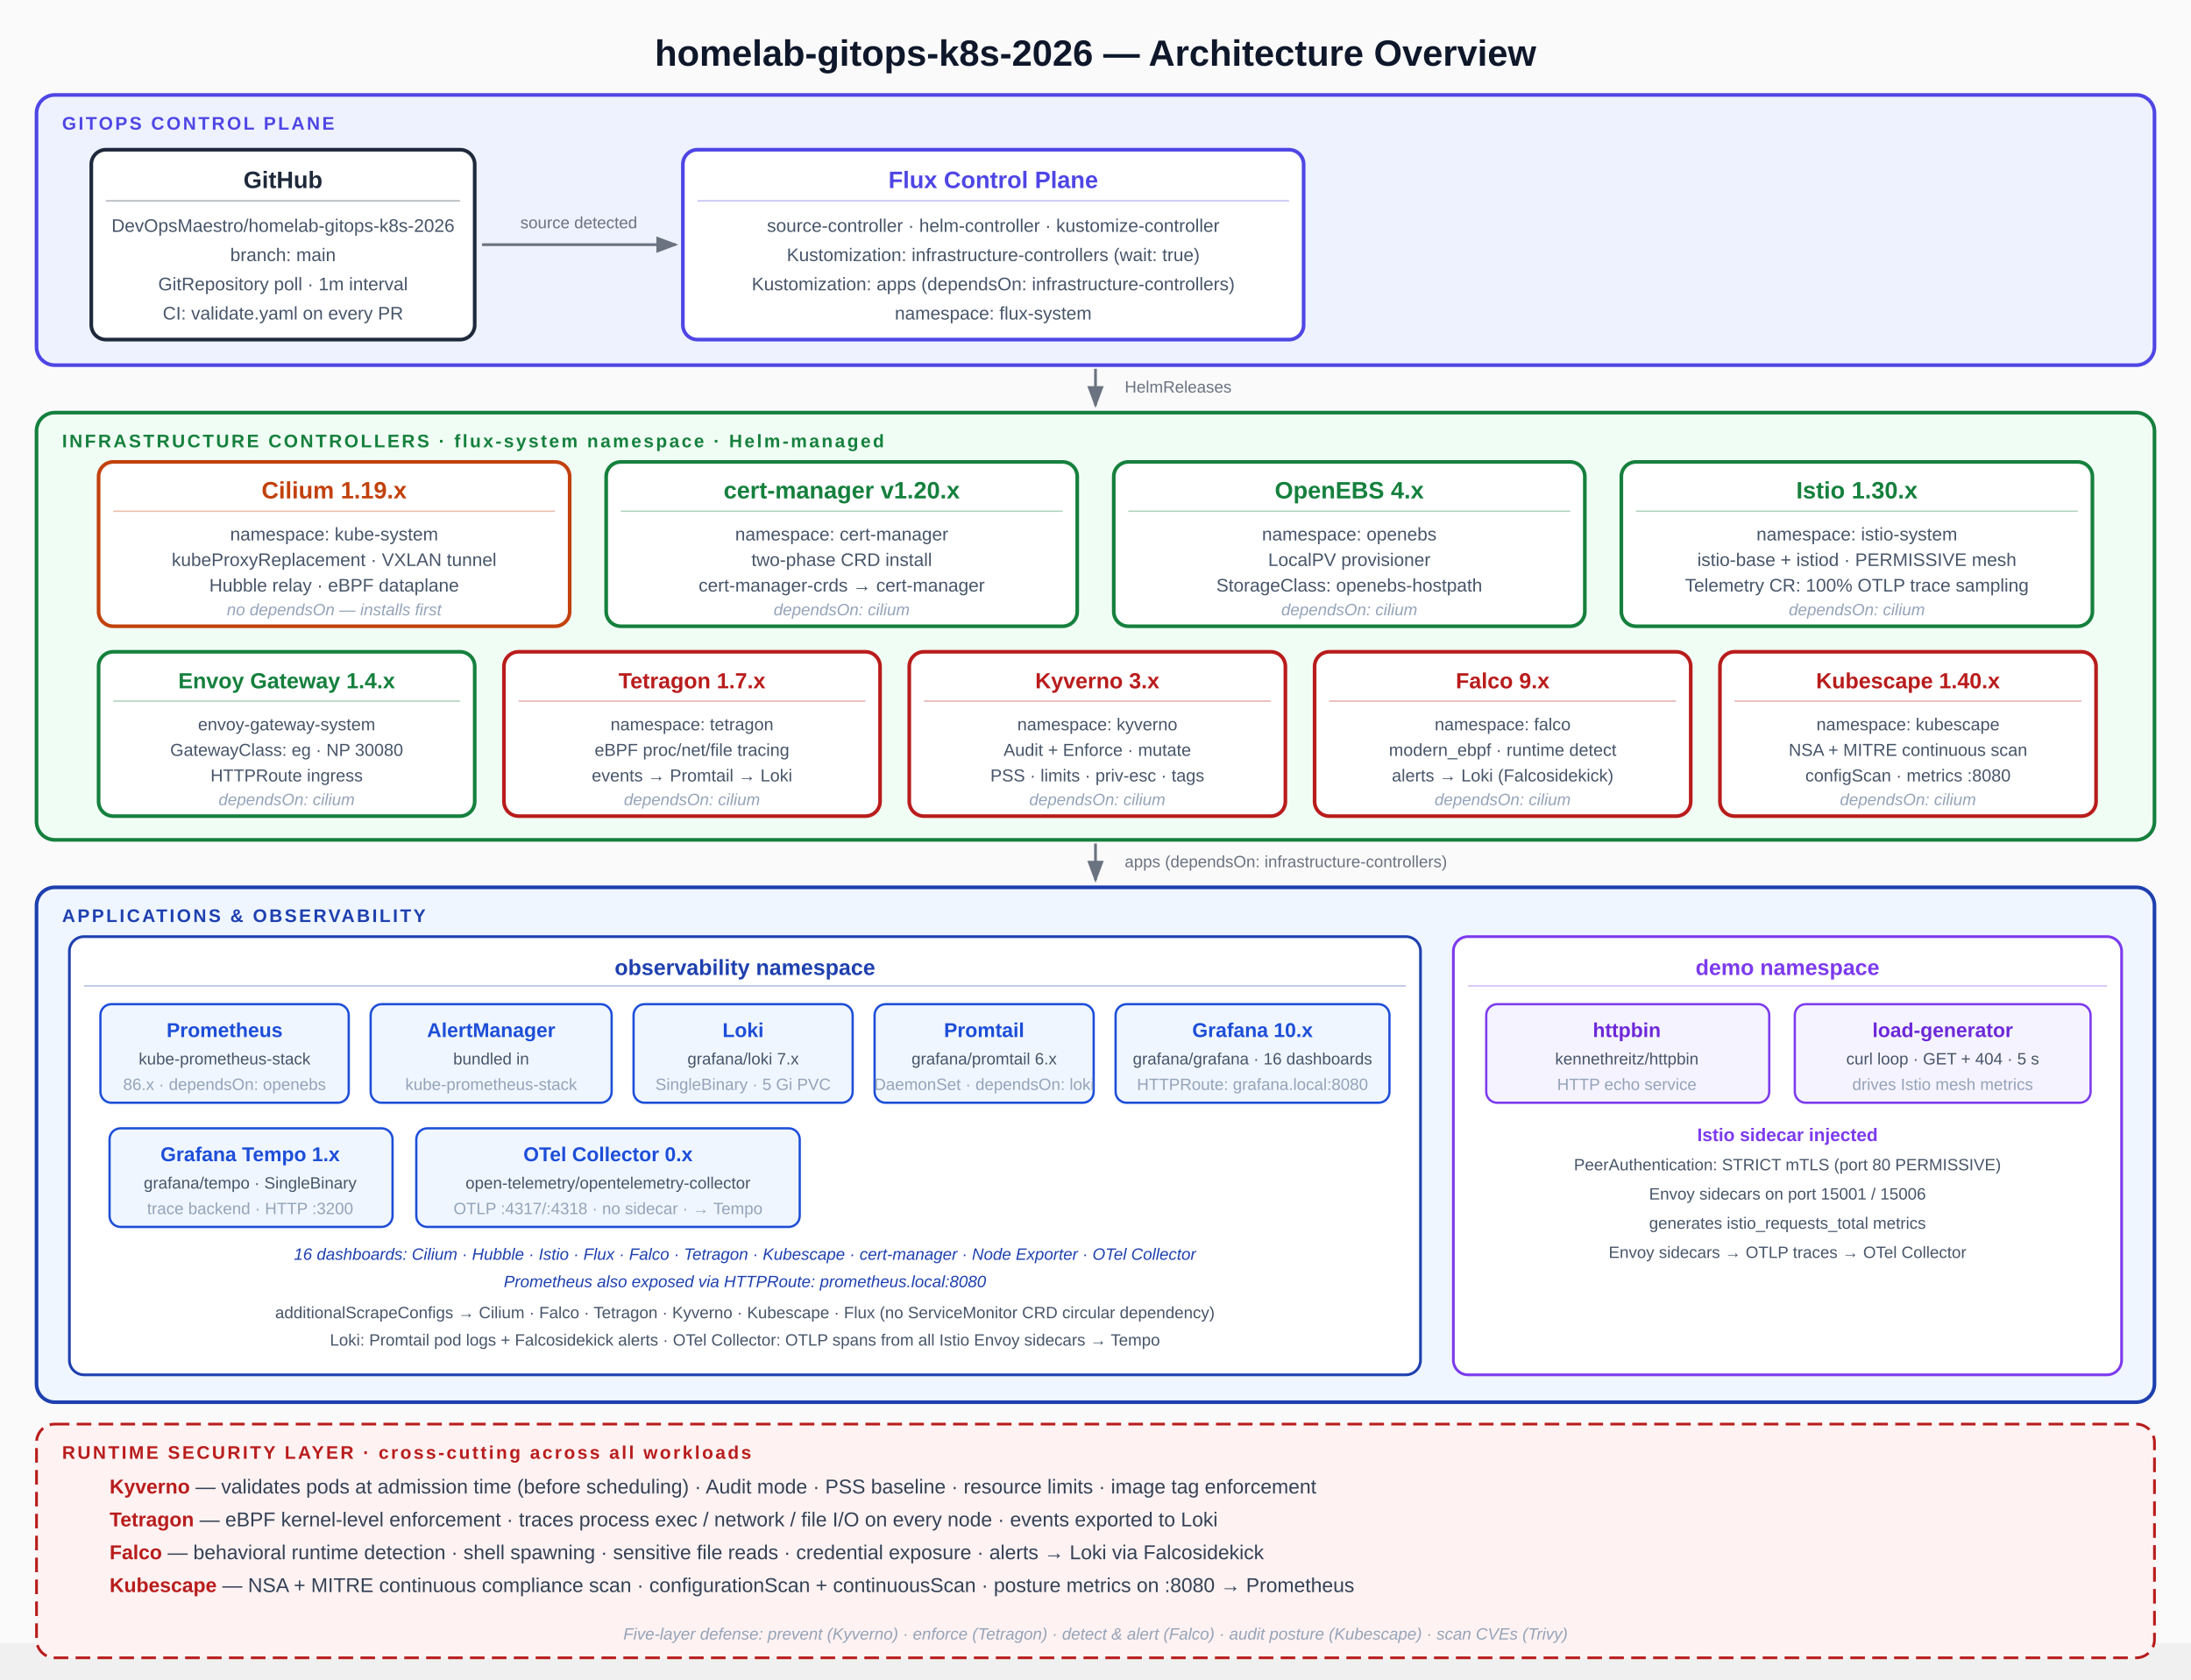
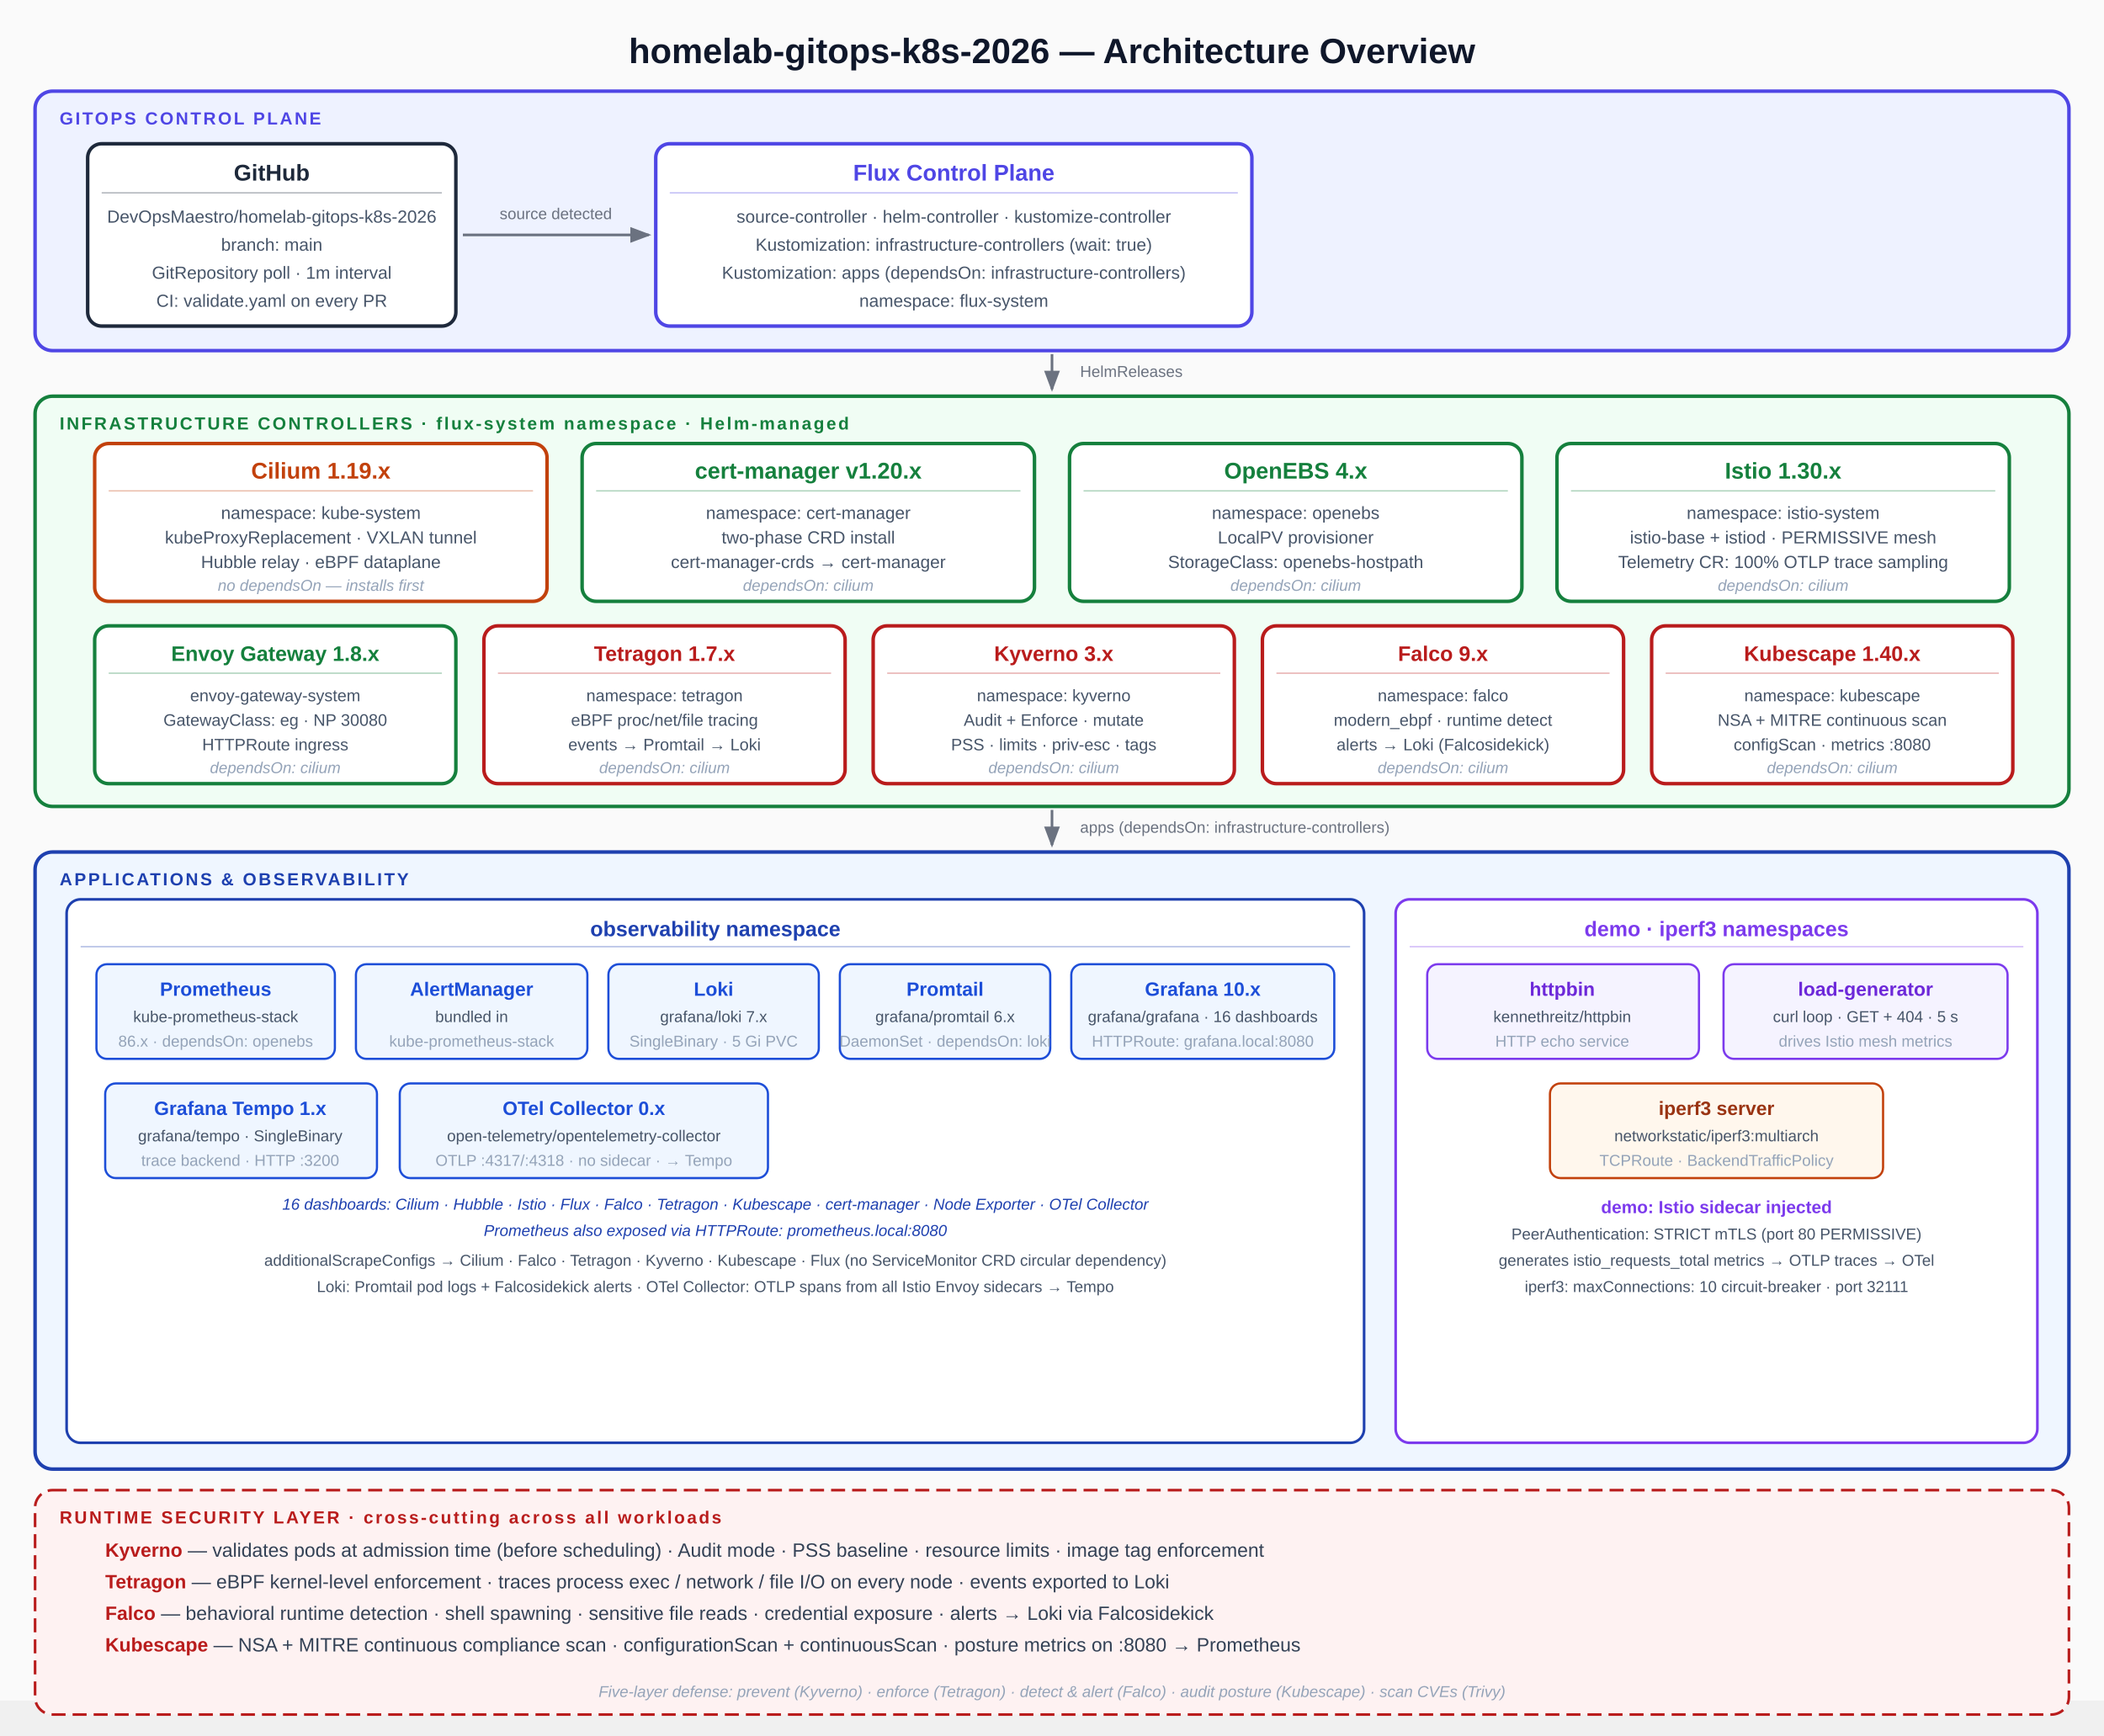
- <svg xmlns="http://www.w3.org/2000/svg" width="1200" height="920" viewBox="0 0 1200 920">
+ <svg xmlns="http://www.w3.org/2000/svg" width="1200" height="990" viewBox="0 0 1200 990">
  <defs>
    <marker id="arr" markerWidth="8" markerHeight="6" refX="7" refY="3" orient="auto">
      <polygon points="0 0, 8 3, 0 6" fill="#6B7280" />
    </marker>
    <marker id="arr-red" markerWidth="8" markerHeight="6" refX="7" refY="3" orient="auto">
      <polygon points="0 0, 8 3, 0 6" fill="#DC2626" />
    </marker>
  </defs>
-   <rect width="1200" height="900" fill="#FAFAFA" />
+   <rect width="1200" height="970" fill="#FAFAFA" />
  <text x="600" y="36" text-anchor="middle" font-family="system-ui, -apple-system, Arial, sans-serif" font-size="20" font-weight="700" fill="#0F172A">homelab-gitops-k8s-2026 — Architecture Overview</text>
  <rect x="20" y="52" width="1160" height="148" rx="10" fill="#EEF2FF" stroke="#4F46E5" stroke-width="2" />
  <text x="34" y="71" font-family="system-ui, -apple-system, Arial, sans-serif" font-size="10" font-weight="700" fill="#4F46E5" letter-spacing="1.2">GITOPS CONTROL PLANE</text>
  <rect x="50" y="82" width="210" height="104" rx="8" fill="white" stroke="#1E293B" stroke-width="2" />
  <text x="155" y="103" text-anchor="middle" font-family="system-ui, -apple-system, Arial, sans-serif" font-size="13" font-weight="700" fill="#1E293B">GitHub</text>
  <line x1="58" y1="110" x2="252" y2="110" stroke="#1E293B" stroke-width="0.75" opacity="0.35" />
  <text x="155" y="127" text-anchor="middle" font-family="system-ui, -apple-system, Arial, sans-serif" font-size="10" fill="#475569">DevOpsMaestro/homelab-gitops-k8s-2026</text>
  <text x="155" y="143" text-anchor="middle" font-family="system-ui, -apple-system, Arial, sans-serif" font-size="10" fill="#475569">branch: main</text>
  <text x="155" y="159" text-anchor="middle" font-family="system-ui, -apple-system, Arial, sans-serif" font-size="10" fill="#475569">GitRepository poll · 1m interval</text>
  <text x="155" y="175" text-anchor="middle" font-family="system-ui, -apple-system, Arial, sans-serif" font-size="10" fill="#475569">CI: validate.yaml on every PR</text>
  <line x1="264" y1="134" x2="370" y2="134" stroke="#6B7280" stroke-width="1.5" marker-end="url(#arr)" />
  <text x="317" y="125" text-anchor="middle" font-family="system-ui, -apple-system, Arial, sans-serif" font-size="9" fill="#6B7280">source detected</text>
  <rect x="374" y="82" width="340" height="104" rx="8" fill="white" stroke="#4F46E5" stroke-width="2" />
  <text x="544" y="103" text-anchor="middle" font-family="system-ui, -apple-system, Arial, sans-serif" font-size="13" font-weight="700" fill="#4F46E5">Flux Control Plane</text>
  <line x1="382" y1="110" x2="706" y2="110" stroke="#4F46E5" stroke-width="0.75" opacity="0.35" />
  <text x="544" y="127" text-anchor="middle" font-family="system-ui, -apple-system, Arial, sans-serif" font-size="10" fill="#475569">source-controller · helm-controller · kustomize-controller</text>
  <text x="544" y="143" text-anchor="middle" font-family="system-ui, -apple-system, Arial, sans-serif" font-size="10" fill="#475569">Kustomization: infrastructure-controllers (wait: true)</text>
  <text x="544" y="159" text-anchor="middle" font-family="system-ui, -apple-system, Arial, sans-serif" font-size="10" fill="#475569">Kustomization: apps (dependsOn: infrastructure-controllers)</text>
  <text x="544" y="175" text-anchor="middle" font-family="system-ui, -apple-system, Arial, sans-serif" font-size="10" fill="#475569">namespace: flux-system</text>
  <line x1="600" y1="202" x2="600" y2="222" stroke="#6B7280" stroke-width="1.5" marker-end="url(#arr)" />
  <text x="616" y="215" font-family="system-ui, -apple-system, Arial, sans-serif" font-size="9" fill="#6B7280">HelmReleases</text>
  <rect x="20" y="226" width="1160" height="234" rx="10" fill="#F0FDF4" stroke="#15803D" stroke-width="2" />
  <text x="34" y="245" font-family="system-ui, -apple-system, Arial, sans-serif" font-size="10" font-weight="700" fill="#15803D" letter-spacing="1.2">INFRASTRUCTURE CONTROLLERS  ·  flux-system namespace  ·  Helm-managed</text>
  <rect x="54" y="253" width="258" height="90" rx="8" fill="white" stroke="#C2410C" stroke-width="2" />
  <text x="183" y="273" text-anchor="middle" font-family="system-ui, -apple-system, Arial, sans-serif" font-size="13" font-weight="700" fill="#C2410C">Cilium 1.19.x</text>
  <line x1="62" y1="280" x2="304" y2="280" stroke="#C2410C" stroke-width="0.75" opacity="0.35" />
  <text x="183" y="296" text-anchor="middle" font-family="system-ui, -apple-system, Arial, sans-serif" font-size="10" fill="#475569">namespace: kube-system</text>
  <text x="183" y="310" text-anchor="middle" font-family="system-ui, -apple-system, Arial, sans-serif" font-size="10" fill="#475569">kubeProxyReplacement · VXLAN tunnel</text>
  <text x="183" y="324" text-anchor="middle" font-family="system-ui, -apple-system, Arial, sans-serif" font-size="10" fill="#475569">Hubble relay · eBPF dataplane</text>
  <text x="183" y="337" text-anchor="middle" font-family="system-ui, -apple-system, Arial, sans-serif" font-size="9" fill="#94A3B8" font-style="italic">no dependsOn — installs first</text>
  <rect x="332" y="253" width="258" height="90" rx="8" fill="white" stroke="#15803D" stroke-width="2" />
  <text x="461" y="273" text-anchor="middle" font-family="system-ui, -apple-system, Arial, sans-serif" font-size="13" font-weight="700" fill="#15803D">cert-manager v1.20.x</text>
  <line x1="340" y1="280" x2="582" y2="280" stroke="#15803D" stroke-width="0.75" opacity="0.35" />
  <text x="461" y="296" text-anchor="middle" font-family="system-ui, -apple-system, Arial, sans-serif" font-size="10" fill="#475569">namespace: cert-manager</text>
  <text x="461" y="310" text-anchor="middle" font-family="system-ui, -apple-system, Arial, sans-serif" font-size="10" fill="#475569">two-phase CRD install</text>
  <text x="461" y="324" text-anchor="middle" font-family="system-ui, -apple-system, Arial, sans-serif" font-size="10" fill="#475569">cert-manager-crds → cert-manager</text>
  <text x="461" y="337" text-anchor="middle" font-family="system-ui, -apple-system, Arial, sans-serif" font-size="9" fill="#94A3B8" font-style="italic">dependsOn: cilium</text>
  <rect x="610" y="253" width="258" height="90" rx="8" fill="white" stroke="#15803D" stroke-width="2" />
  <text x="739" y="273" text-anchor="middle" font-family="system-ui, -apple-system, Arial, sans-serif" font-size="13" font-weight="700" fill="#15803D">OpenEBS 4.x</text>
  <line x1="618" y1="280" x2="860" y2="280" stroke="#15803D" stroke-width="0.75" opacity="0.35" />
  <text x="739" y="296" text-anchor="middle" font-family="system-ui, -apple-system, Arial, sans-serif" font-size="10" fill="#475569">namespace: openebs</text>
  <text x="739" y="310" text-anchor="middle" font-family="system-ui, -apple-system, Arial, sans-serif" font-size="10" fill="#475569">LocalPV provisioner</text>
  <text x="739" y="324" text-anchor="middle" font-family="system-ui, -apple-system, Arial, sans-serif" font-size="10" fill="#475569">StorageClass: openebs-hostpath</text>
  <text x="739" y="337" text-anchor="middle" font-family="system-ui, -apple-system, Arial, sans-serif" font-size="9" fill="#94A3B8" font-style="italic">dependsOn: cilium</text>
  <rect x="888" y="253" width="258" height="90" rx="8" fill="white" stroke="#15803D" stroke-width="2" />
  <text x="1017" y="273" text-anchor="middle" font-family="system-ui, -apple-system, Arial, sans-serif" font-size="13" font-weight="700" fill="#15803D">Istio 1.30.x</text>
  <line x1="896" y1="280" x2="1138" y2="280" stroke="#15803D" stroke-width="0.75" opacity="0.35" />
  <text x="1017" y="296" text-anchor="middle" font-family="system-ui, -apple-system, Arial, sans-serif" font-size="10" fill="#475569">namespace: istio-system</text>
  <text x="1017" y="310" text-anchor="middle" font-family="system-ui, -apple-system, Arial, sans-serif" font-size="10" fill="#475569">istio-base + istiod · PERMISSIVE mesh</text>
  <text x="1017" y="324" text-anchor="middle" font-family="system-ui, -apple-system, Arial, sans-serif" font-size="10" fill="#475569">Telemetry CR: 100% OTLP trace sampling</text>
  <text x="1017" y="337" text-anchor="middle" font-family="system-ui, -apple-system, Arial, sans-serif" font-size="9" fill="#94A3B8" font-style="italic">dependsOn: cilium</text>
  <rect x="54" y="357" width="206" height="90" rx="8" fill="white" stroke="#15803D" stroke-width="2" />
-   <text x="157" y="377" text-anchor="middle" font-family="system-ui, -apple-system, Arial, sans-serif" font-size="12" font-weight="700" fill="#15803D">Envoy Gateway 1.4.x</text>
+   <text x="157" y="377" text-anchor="middle" font-family="system-ui, -apple-system, Arial, sans-serif" font-size="12" font-weight="700" fill="#15803D">Envoy Gateway 1.8.x</text>
  <line x1="62" y1="384" x2="252" y2="384" stroke="#15803D" stroke-width="0.75" opacity="0.35" />
  <text x="157" y="400" text-anchor="middle" font-family="system-ui, -apple-system, Arial, sans-serif" font-size="9.5" fill="#475569">envoy-gateway-system</text>
  <text x="157" y="414" text-anchor="middle" font-family="system-ui, -apple-system, Arial, sans-serif" font-size="9.5" fill="#475569">GatewayClass: eg · NP 30080</text>
  <text x="157" y="428" text-anchor="middle" font-family="system-ui, -apple-system, Arial, sans-serif" font-size="9.5" fill="#475569">HTTPRoute ingress</text>
  <text x="157" y="441" text-anchor="middle" font-family="system-ui, -apple-system, Arial, sans-serif" font-size="9" fill="#94A3B8" font-style="italic">dependsOn: cilium</text>
  <rect x="276" y="357" width="206" height="90" rx="8" fill="white" stroke="#B91C1C" stroke-width="2" />
  <text x="379" y="377" text-anchor="middle" font-family="system-ui, -apple-system, Arial, sans-serif" font-size="12" font-weight="700" fill="#B91C1C">Tetragon 1.7.x</text>
  <line x1="284" y1="384" x2="474" y2="384" stroke="#B91C1C" stroke-width="0.75" opacity="0.35" />
  <text x="379" y="400" text-anchor="middle" font-family="system-ui, -apple-system, Arial, sans-serif" font-size="9.5" fill="#475569">namespace: tetragon</text>
  <text x="379" y="414" text-anchor="middle" font-family="system-ui, -apple-system, Arial, sans-serif" font-size="9.5" fill="#475569">eBPF proc/net/file tracing</text>
  <text x="379" y="428" text-anchor="middle" font-family="system-ui, -apple-system, Arial, sans-serif" font-size="9.5" fill="#475569">events → Promtail → Loki</text>
  <text x="379" y="441" text-anchor="middle" font-family="system-ui, -apple-system, Arial, sans-serif" font-size="9" fill="#94A3B8" font-style="italic">dependsOn: cilium</text>
  <rect x="498" y="357" width="206" height="90" rx="8" fill="white" stroke="#B91C1C" stroke-width="2" />
  <text x="601" y="377" text-anchor="middle" font-family="system-ui, -apple-system, Arial, sans-serif" font-size="12" font-weight="700" fill="#B91C1C">Kyverno 3.x</text>
  <line x1="506" y1="384" x2="696" y2="384" stroke="#B91C1C" stroke-width="0.75" opacity="0.35" />
  <text x="601" y="400" text-anchor="middle" font-family="system-ui, -apple-system, Arial, sans-serif" font-size="9.5" fill="#475569">namespace: kyverno</text>
  <text x="601" y="414" text-anchor="middle" font-family="system-ui, -apple-system, Arial, sans-serif" font-size="9.5" fill="#475569">Audit + Enforce · mutate</text>
  <text x="601" y="428" text-anchor="middle" font-family="system-ui, -apple-system, Arial, sans-serif" font-size="9.5" fill="#475569">PSS · limits · priv-esc · tags</text>
  <text x="601" y="441" text-anchor="middle" font-family="system-ui, -apple-system, Arial, sans-serif" font-size="9" fill="#94A3B8" font-style="italic">dependsOn: cilium</text>
  <rect x="720" y="357" width="206" height="90" rx="8" fill="white" stroke="#B91C1C" stroke-width="2" />
  <text x="823" y="377" text-anchor="middle" font-family="system-ui, -apple-system, Arial, sans-serif" font-size="12" font-weight="700" fill="#B91C1C">Falco 9.x</text>
  <line x1="728" y1="384" x2="918" y2="384" stroke="#B91C1C" stroke-width="0.75" opacity="0.35" />
  <text x="823" y="400" text-anchor="middle" font-family="system-ui, -apple-system, Arial, sans-serif" font-size="9.5" fill="#475569">namespace: falco</text>
  <text x="823" y="414" text-anchor="middle" font-family="system-ui, -apple-system, Arial, sans-serif" font-size="9.5" fill="#475569">modern_ebpf · runtime detect</text>
  <text x="823" y="428" text-anchor="middle" font-family="system-ui, -apple-system, Arial, sans-serif" font-size="9.5" fill="#475569">alerts → Loki (Falcosidekick)</text>
  <text x="823" y="441" text-anchor="middle" font-family="system-ui, -apple-system, Arial, sans-serif" font-size="9" fill="#94A3B8" font-style="italic">dependsOn: cilium</text>
  <rect x="942" y="357" width="206" height="90" rx="8" fill="white" stroke="#B91C1C" stroke-width="2" />
  <text x="1045" y="377" text-anchor="middle" font-family="system-ui, -apple-system, Arial, sans-serif" font-size="12" font-weight="700" fill="#B91C1C">Kubescape 1.40.x</text>
  <line x1="950" y1="384" x2="1140" y2="384" stroke="#B91C1C" stroke-width="0.75" opacity="0.35" />
  <text x="1045" y="400" text-anchor="middle" font-family="system-ui, -apple-system, Arial, sans-serif" font-size="9.5" fill="#475569">namespace: kubescape</text>
  <text x="1045" y="414" text-anchor="middle" font-family="system-ui, -apple-system, Arial, sans-serif" font-size="9.5" fill="#475569">NSA + MITRE continuous scan</text>
  <text x="1045" y="428" text-anchor="middle" font-family="system-ui, -apple-system, Arial, sans-serif" font-size="9.5" fill="#475569">configScan · metrics :8080</text>
  <text x="1045" y="441" text-anchor="middle" font-family="system-ui, -apple-system, Arial, sans-serif" font-size="9" fill="#94A3B8" font-style="italic">dependsOn: cilium</text>
  <line x1="600" y1="462" x2="600" y2="482" stroke="#6B7280" stroke-width="1.5" marker-end="url(#arr)" />
  <text x="616" y="475" font-family="system-ui, -apple-system, Arial, sans-serif" font-size="9" fill="#6B7280">apps (dependsOn: infrastructure-controllers)</text>
-   <rect x="20" y="486" width="1160" height="282" rx="10" fill="#EFF6FF" stroke="#1E40AF" stroke-width="2" />
+   <rect x="20" y="486" width="1160" height="352" rx="10" fill="#EFF6FF" stroke="#1E40AF" stroke-width="2" />
  <text x="34" y="505" font-family="system-ui, -apple-system, Arial, sans-serif" font-size="10" font-weight="700" fill="#1E40AF" letter-spacing="1.2">APPLICATIONS  &amp;  OBSERVABILITY</text>
-   <rect x="38" y="513" width="740" height="240" rx="8" fill="white" stroke="#1E40AF" stroke-width="1.5" />
+   <rect x="38" y="513" width="740" height="310" rx="8" fill="white" stroke="#1E40AF" stroke-width="1.5" />
  <text x="408" y="534" text-anchor="middle" font-family="system-ui, -apple-system, Arial, sans-serif" font-size="12" font-weight="700" fill="#1E40AF">observability namespace</text>
  <line x1="46" y1="540" x2="770" y2="540" stroke="#1E40AF" stroke-width="0.75" opacity="0.35" />
  <rect x="55" y="550" width="136" height="54" rx="6" fill="#EFF6FF" stroke="#1D4ED8" stroke-width="1.25" />
  <text x="123" y="568" text-anchor="middle" font-family="system-ui, -apple-system, Arial, sans-serif" font-size="11" font-weight="700" fill="#1D4ED8">Prometheus</text>
  <text x="123" y="583" text-anchor="middle" font-family="system-ui, -apple-system, Arial, sans-serif" font-size="9" fill="#475569">kube-prometheus-stack</text>
  <text x="123" y="597" text-anchor="middle" font-family="system-ui, -apple-system, Arial, sans-serif" font-size="9" fill="#94A3B8">86.x · dependsOn: openebs</text>
  <rect x="203" y="550" width="132" height="54" rx="6" fill="#EFF6FF" stroke="#1D4ED8" stroke-width="1.25" />
  <text x="269" y="568" text-anchor="middle" font-family="system-ui, -apple-system, Arial, sans-serif" font-size="11" font-weight="700" fill="#1D4ED8">AlertManager</text>
  <text x="269" y="583" text-anchor="middle" font-family="system-ui, -apple-system, Arial, sans-serif" font-size="9" fill="#475569">bundled in</text>
  <text x="269" y="597" text-anchor="middle" font-family="system-ui, -apple-system, Arial, sans-serif" font-size="9" fill="#94A3B8">kube-prometheus-stack</text>
  <rect x="347" y="550" width="120" height="54" rx="6" fill="#EFF6FF" stroke="#1D4ED8" stroke-width="1.25" />
  <text x="407" y="568" text-anchor="middle" font-family="system-ui, -apple-system, Arial, sans-serif" font-size="11" font-weight="700" fill="#1D4ED8">Loki</text>
  <text x="407" y="583" text-anchor="middle" font-family="system-ui, -apple-system, Arial, sans-serif" font-size="9" fill="#475569">grafana/loki 7.x</text>
  <text x="407" y="597" text-anchor="middle" font-family="system-ui, -apple-system, Arial, sans-serif" font-size="9" fill="#94A3B8">SingleBinary · 5 Gi PVC</text>
  <rect x="479" y="550" width="120" height="54" rx="6" fill="#EFF6FF" stroke="#1D4ED8" stroke-width="1.25" />
  <text x="539" y="568" text-anchor="middle" font-family="system-ui, -apple-system, Arial, sans-serif" font-size="11" font-weight="700" fill="#1D4ED8">Promtail</text>
  <text x="539" y="583" text-anchor="middle" font-family="system-ui, -apple-system, Arial, sans-serif" font-size="9" fill="#475569">grafana/promtail 6.x</text>
  <text x="539" y="597" text-anchor="middle" font-family="system-ui, -apple-system, Arial, sans-serif" font-size="9" fill="#94A3B8">DaemonSet · dependsOn: loki</text>
  <rect x="611" y="550" width="150" height="54" rx="6" fill="#EFF6FF" stroke="#1D4ED8" stroke-width="1.25" />
  <text x="686" y="568" text-anchor="middle" font-family="system-ui, -apple-system, Arial, sans-serif" font-size="11" font-weight="700" fill="#1D4ED8">Grafana 10.x</text>
  <text x="686" y="583" text-anchor="middle" font-family="system-ui, -apple-system, Arial, sans-serif" font-size="9" fill="#475569">grafana/grafana · 16 dashboards</text>
  <text x="686" y="597" text-anchor="middle" font-family="system-ui, -apple-system, Arial, sans-serif" font-size="9" fill="#94A3B8">HTTPRoute: grafana.local:8080</text>
  <rect x="60" y="618" width="155" height="54" rx="6" fill="#EFF6FF" stroke="#1D4ED8" stroke-width="1.25" />
  <text x="137" y="636" text-anchor="middle" font-family="system-ui, -apple-system, Arial, sans-serif" font-size="11" font-weight="700" fill="#1D4ED8">Grafana Tempo 1.x</text>
  <text x="137" y="651" text-anchor="middle" font-family="system-ui, -apple-system, Arial, sans-serif" font-size="9" fill="#475569">grafana/tempo · SingleBinary</text>
  <text x="137" y="665" text-anchor="middle" font-family="system-ui, -apple-system, Arial, sans-serif" font-size="9" fill="#94A3B8">trace backend · HTTP :3200</text>
  <rect x="228" y="618" width="210" height="54" rx="6" fill="#EFF6FF" stroke="#1D4ED8" stroke-width="1.25" />
  <text x="333" y="636" text-anchor="middle" font-family="system-ui, -apple-system, Arial, sans-serif" font-size="11" font-weight="700" fill="#1D4ED8">OTel Collector 0.x</text>
  <text x="333" y="651" text-anchor="middle" font-family="system-ui, -apple-system, Arial, sans-serif" font-size="9" fill="#475569">open-telemetry/opentelemetry-collector</text>
  <text x="333" y="665" text-anchor="middle" font-family="system-ui, -apple-system, Arial, sans-serif" font-size="9" fill="#94A3B8">OTLP :4317/:4318 · no sidecar · → Tempo</text>
  <text x="408" y="690" text-anchor="middle" font-family="system-ui, -apple-system, Arial, sans-serif" font-size="9" font-style="italic" fill="#1E40AF">16 dashboards: Cilium · Hubble · Istio · Flux · Falco · Tetragon · Kubescape · cert-manager · Node Exporter · OTel Collector</text>
  <text x="408" y="705" text-anchor="middle" font-family="system-ui, -apple-system, Arial, sans-serif" font-size="9" font-style="italic" fill="#1E40AF">Prometheus also exposed via HTTPRoute: prometheus.local:8080</text>
  <text x="408" y="722" text-anchor="middle" font-family="system-ui, -apple-system, Arial, sans-serif" font-size="9" fill="#475569">additionalScrapeConfigs → Cilium · Falco · Tetragon · Kyverno · Kubescape · Flux (no ServiceMonitor CRD circular dependency)</text>
  <text x="408" y="737" text-anchor="middle" font-family="system-ui, -apple-system, Arial, sans-serif" font-size="9" fill="#475569">Loki: Promtail pod logs + Falcosidekick alerts  ·  OTel Collector: OTLP spans from all Istio Envoy sidecars → Tempo</text>
-   <rect x="796" y="513" width="366" height="240" rx="8" fill="white" stroke="#7C3AED" stroke-width="1.5" />
-   <text x="979" y="534" text-anchor="middle" font-family="system-ui, -apple-system, Arial, sans-serif" font-size="12" font-weight="700" fill="#7C3AED">demo namespace</text>
+   <rect x="796" y="513" width="366" height="310" rx="8" fill="white" stroke="#7C3AED" stroke-width="1.5" />
+   <text x="979" y="534" text-anchor="middle" font-family="system-ui, -apple-system, Arial, sans-serif" font-size="12" font-weight="700" fill="#7C3AED">demo  ·  iperf3 namespaces</text>
  <line x1="804" y1="540" x2="1154" y2="540" stroke="#7C3AED" stroke-width="0.75" opacity="0.35" />
  <rect x="814" y="550" width="155" height="54" rx="6" fill="#F5F3FF" stroke="#7C3AED" stroke-width="1.25" />
  <text x="891" y="568" text-anchor="middle" font-family="system-ui, -apple-system, Arial, sans-serif" font-size="11" font-weight="700" fill="#6D28D9">httpbin</text>
  <text x="891" y="583" text-anchor="middle" font-family="system-ui, -apple-system, Arial, sans-serif" font-size="9" fill="#475569">kennethreitz/httpbin</text>
  <text x="891" y="597" text-anchor="middle" font-family="system-ui, -apple-system, Arial, sans-serif" font-size="9" fill="#94A3B8">HTTP echo service</text>
  <rect x="983" y="550" width="162" height="54" rx="6" fill="#F5F3FF" stroke="#7C3AED" stroke-width="1.25" />
  <text x="1064" y="568" text-anchor="middle" font-family="system-ui, -apple-system, Arial, sans-serif" font-size="11" font-weight="700" fill="#6D28D9">load-generator</text>
  <text x="1064" y="583" text-anchor="middle" font-family="system-ui, -apple-system, Arial, sans-serif" font-size="9" fill="#475569">curl loop · GET + 404 · 5 s</text>
  <text x="1064" y="597" text-anchor="middle" font-family="system-ui, -apple-system, Arial, sans-serif" font-size="9" fill="#94A3B8">drives Istio mesh metrics</text>
-   <text x="979" y="625" text-anchor="middle" font-family="system-ui, -apple-system, Arial, sans-serif" font-size="10" font-weight="600" fill="#7C3AED">Istio sidecar injected</text>
-   <text x="979" y="641" text-anchor="middle" font-family="system-ui, -apple-system, Arial, sans-serif" font-size="9" fill="#475569">PeerAuthentication: STRICT mTLS (port 80 PERMISSIVE)</text>
-   <text x="979" y="657" text-anchor="middle" font-family="system-ui, -apple-system, Arial, sans-serif" font-size="9" fill="#475569">Envoy sidecars on port 15001 / 15006</text>
-   <text x="979" y="673" text-anchor="middle" font-family="system-ui, -apple-system, Arial, sans-serif" font-size="9" fill="#475569">generates istio_requests_total metrics</text>
-   <text x="979" y="689" text-anchor="middle" font-family="system-ui, -apple-system, Arial, sans-serif" font-size="9" fill="#475569">Envoy sidecars → OTLP traces → OTel Collector</text>
-   <rect x="20" y="780" width="1160" height="128" rx="10" fill="#FEF2F2" stroke="#B91C1C" stroke-width="1.5" stroke-dasharray="8,4" />
-   <text x="34" y="799" font-family="system-ui, -apple-system, Arial, sans-serif" font-size="10" font-weight="700" fill="#B91C1C" letter-spacing="1.2">RUNTIME SECURITY LAYER  ·  cross-cutting across all workloads</text>
-   <text x="60" y="818" font-family="system-ui, -apple-system, Arial, sans-serif" font-size="11" fill="#334155">
+   <rect x="884" y="618" width="190" height="54" rx="6" fill="#FFF7ED" stroke="#C2410C" stroke-width="1.25" />
+   <text x="979" y="636" text-anchor="middle" font-family="system-ui, -apple-system, Arial, sans-serif" font-size="11" font-weight="700" fill="#9A3412">iperf3 server</text>
+   <text x="979" y="651" text-anchor="middle" font-family="system-ui, -apple-system, Arial, sans-serif" font-size="9" fill="#475569">networkstatic/iperf3:multiarch</text>
+   <text x="979" y="665" text-anchor="middle" font-family="system-ui, -apple-system, Arial, sans-serif" font-size="9" fill="#94A3B8">TCPRoute · BackendTrafficPolicy</text>
+   <text x="979" y="692" text-anchor="middle" font-family="system-ui, -apple-system, Arial, sans-serif" font-size="10" font-weight="600" fill="#7C3AED">demo: Istio sidecar injected</text>
+   <text x="979" y="707" text-anchor="middle" font-family="system-ui, -apple-system, Arial, sans-serif" font-size="9" fill="#475569">PeerAuthentication: STRICT mTLS (port 80 PERMISSIVE)</text>
+   <text x="979" y="722" text-anchor="middle" font-family="system-ui, -apple-system, Arial, sans-serif" font-size="9" fill="#475569">generates istio_requests_total metrics → OTLP traces → OTel</text>
+   <text x="979" y="737" text-anchor="middle" font-family="system-ui, -apple-system, Arial, sans-serif" font-size="9" fill="#475569">iperf3: maxConnections: 10 circuit-breaker · port 32111</text>
+   <rect x="20" y="850" width="1160" height="128" rx="10" fill="#FEF2F2" stroke="#B91C1C" stroke-width="1.5" stroke-dasharray="8,4" />
+   <text x="34" y="869" font-family="system-ui, -apple-system, Arial, sans-serif" font-size="10" font-weight="700" fill="#B91C1C" letter-spacing="1.2">RUNTIME SECURITY LAYER  ·  cross-cutting across all workloads</text>
+   <text x="60" y="888" font-family="system-ui, -apple-system, Arial, sans-serif" font-size="11" fill="#334155">
    <tspan font-weight="700" fill="#B91C1C">Kyverno</tspan>
    <tspan> — validates pods at admission time (before scheduling) · Audit mode · PSS baseline · resource limits · image tag enforcement</tspan>
  </text>
-   <text x="60" y="836" font-family="system-ui, -apple-system, Arial, sans-serif" font-size="11" fill="#334155">
+   <text x="60" y="906" font-family="system-ui, -apple-system, Arial, sans-serif" font-size="11" fill="#334155">
    <tspan font-weight="700" fill="#B91C1C">Tetragon</tspan>
    <tspan> — eBPF kernel-level enforcement · traces process exec / network / file I/O on every node · events exported to Loki</tspan>
  </text>
-   <text x="60" y="854" font-family="system-ui, -apple-system, Arial, sans-serif" font-size="11" fill="#334155">
+   <text x="60" y="924" font-family="system-ui, -apple-system, Arial, sans-serif" font-size="11" fill="#334155">
    <tspan font-weight="700" fill="#B91C1C">Falco</tspan>
    <tspan> — behavioral runtime detection · shell spawning · sensitive file reads · credential exposure · alerts → Loki via Falcosidekick</tspan>
  </text>
-   <text x="60" y="872" font-family="system-ui, -apple-system, Arial, sans-serif" font-size="11" fill="#334155">
+   <text x="60" y="942" font-family="system-ui, -apple-system, Arial, sans-serif" font-size="11" fill="#334155">
    <tspan font-weight="700" fill="#B91C1C">Kubescape</tspan>
    <tspan> — NSA + MITRE continuous compliance scan · configurationScan + continuousScan · posture metrics on :8080 → Prometheus</tspan>
  </text>
-   <text x="600" y="898" text-anchor="middle" font-family="system-ui, -apple-system, Arial, sans-serif" font-size="9" font-style="italic" fill="#94A3B8">Five-layer defense: prevent (Kyverno) · enforce (Tetragon) · detect &amp; alert (Falco) · audit posture (Kubescape) · scan CVEs (Trivy)</text>
+   <text x="600" y="968" text-anchor="middle" font-family="system-ui, -apple-system, Arial, sans-serif" font-size="9" font-style="italic" fill="#94A3B8">Five-layer defense: prevent (Kyverno) · enforce (Tetragon) · detect &amp; alert (Falco) · audit posture (Kubescape) · scan CVEs (Trivy)</text>
</svg>
